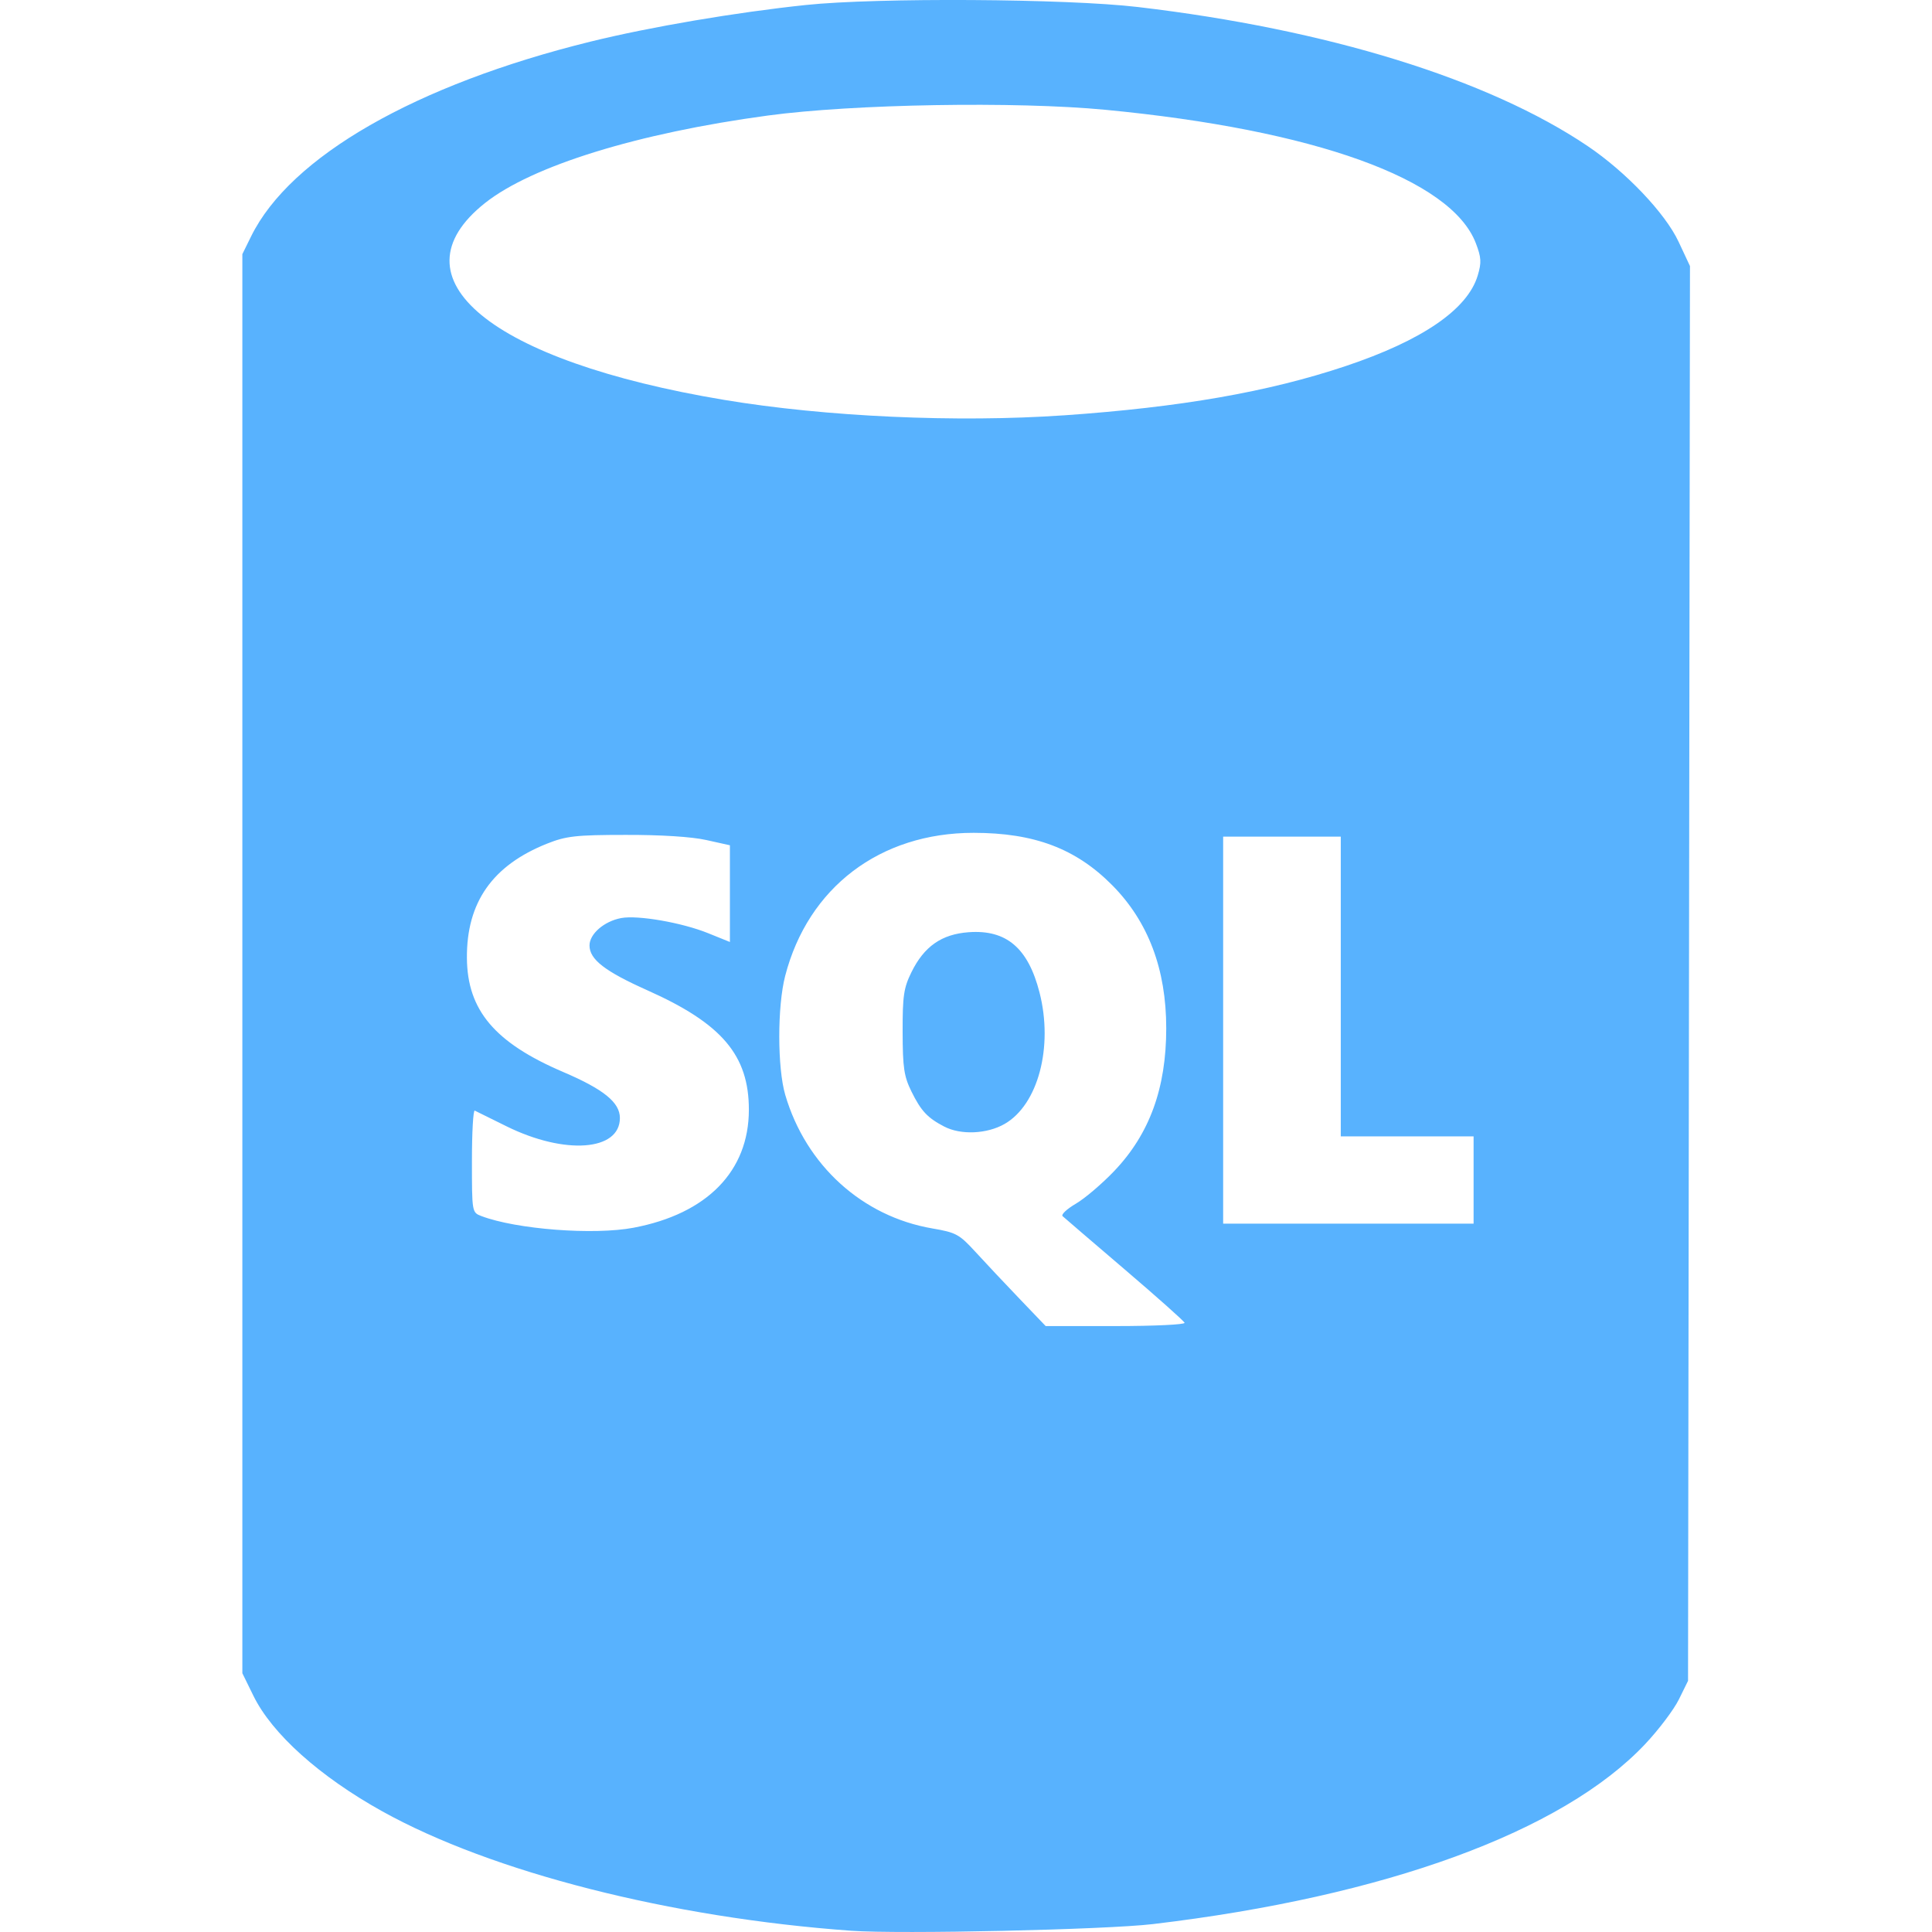
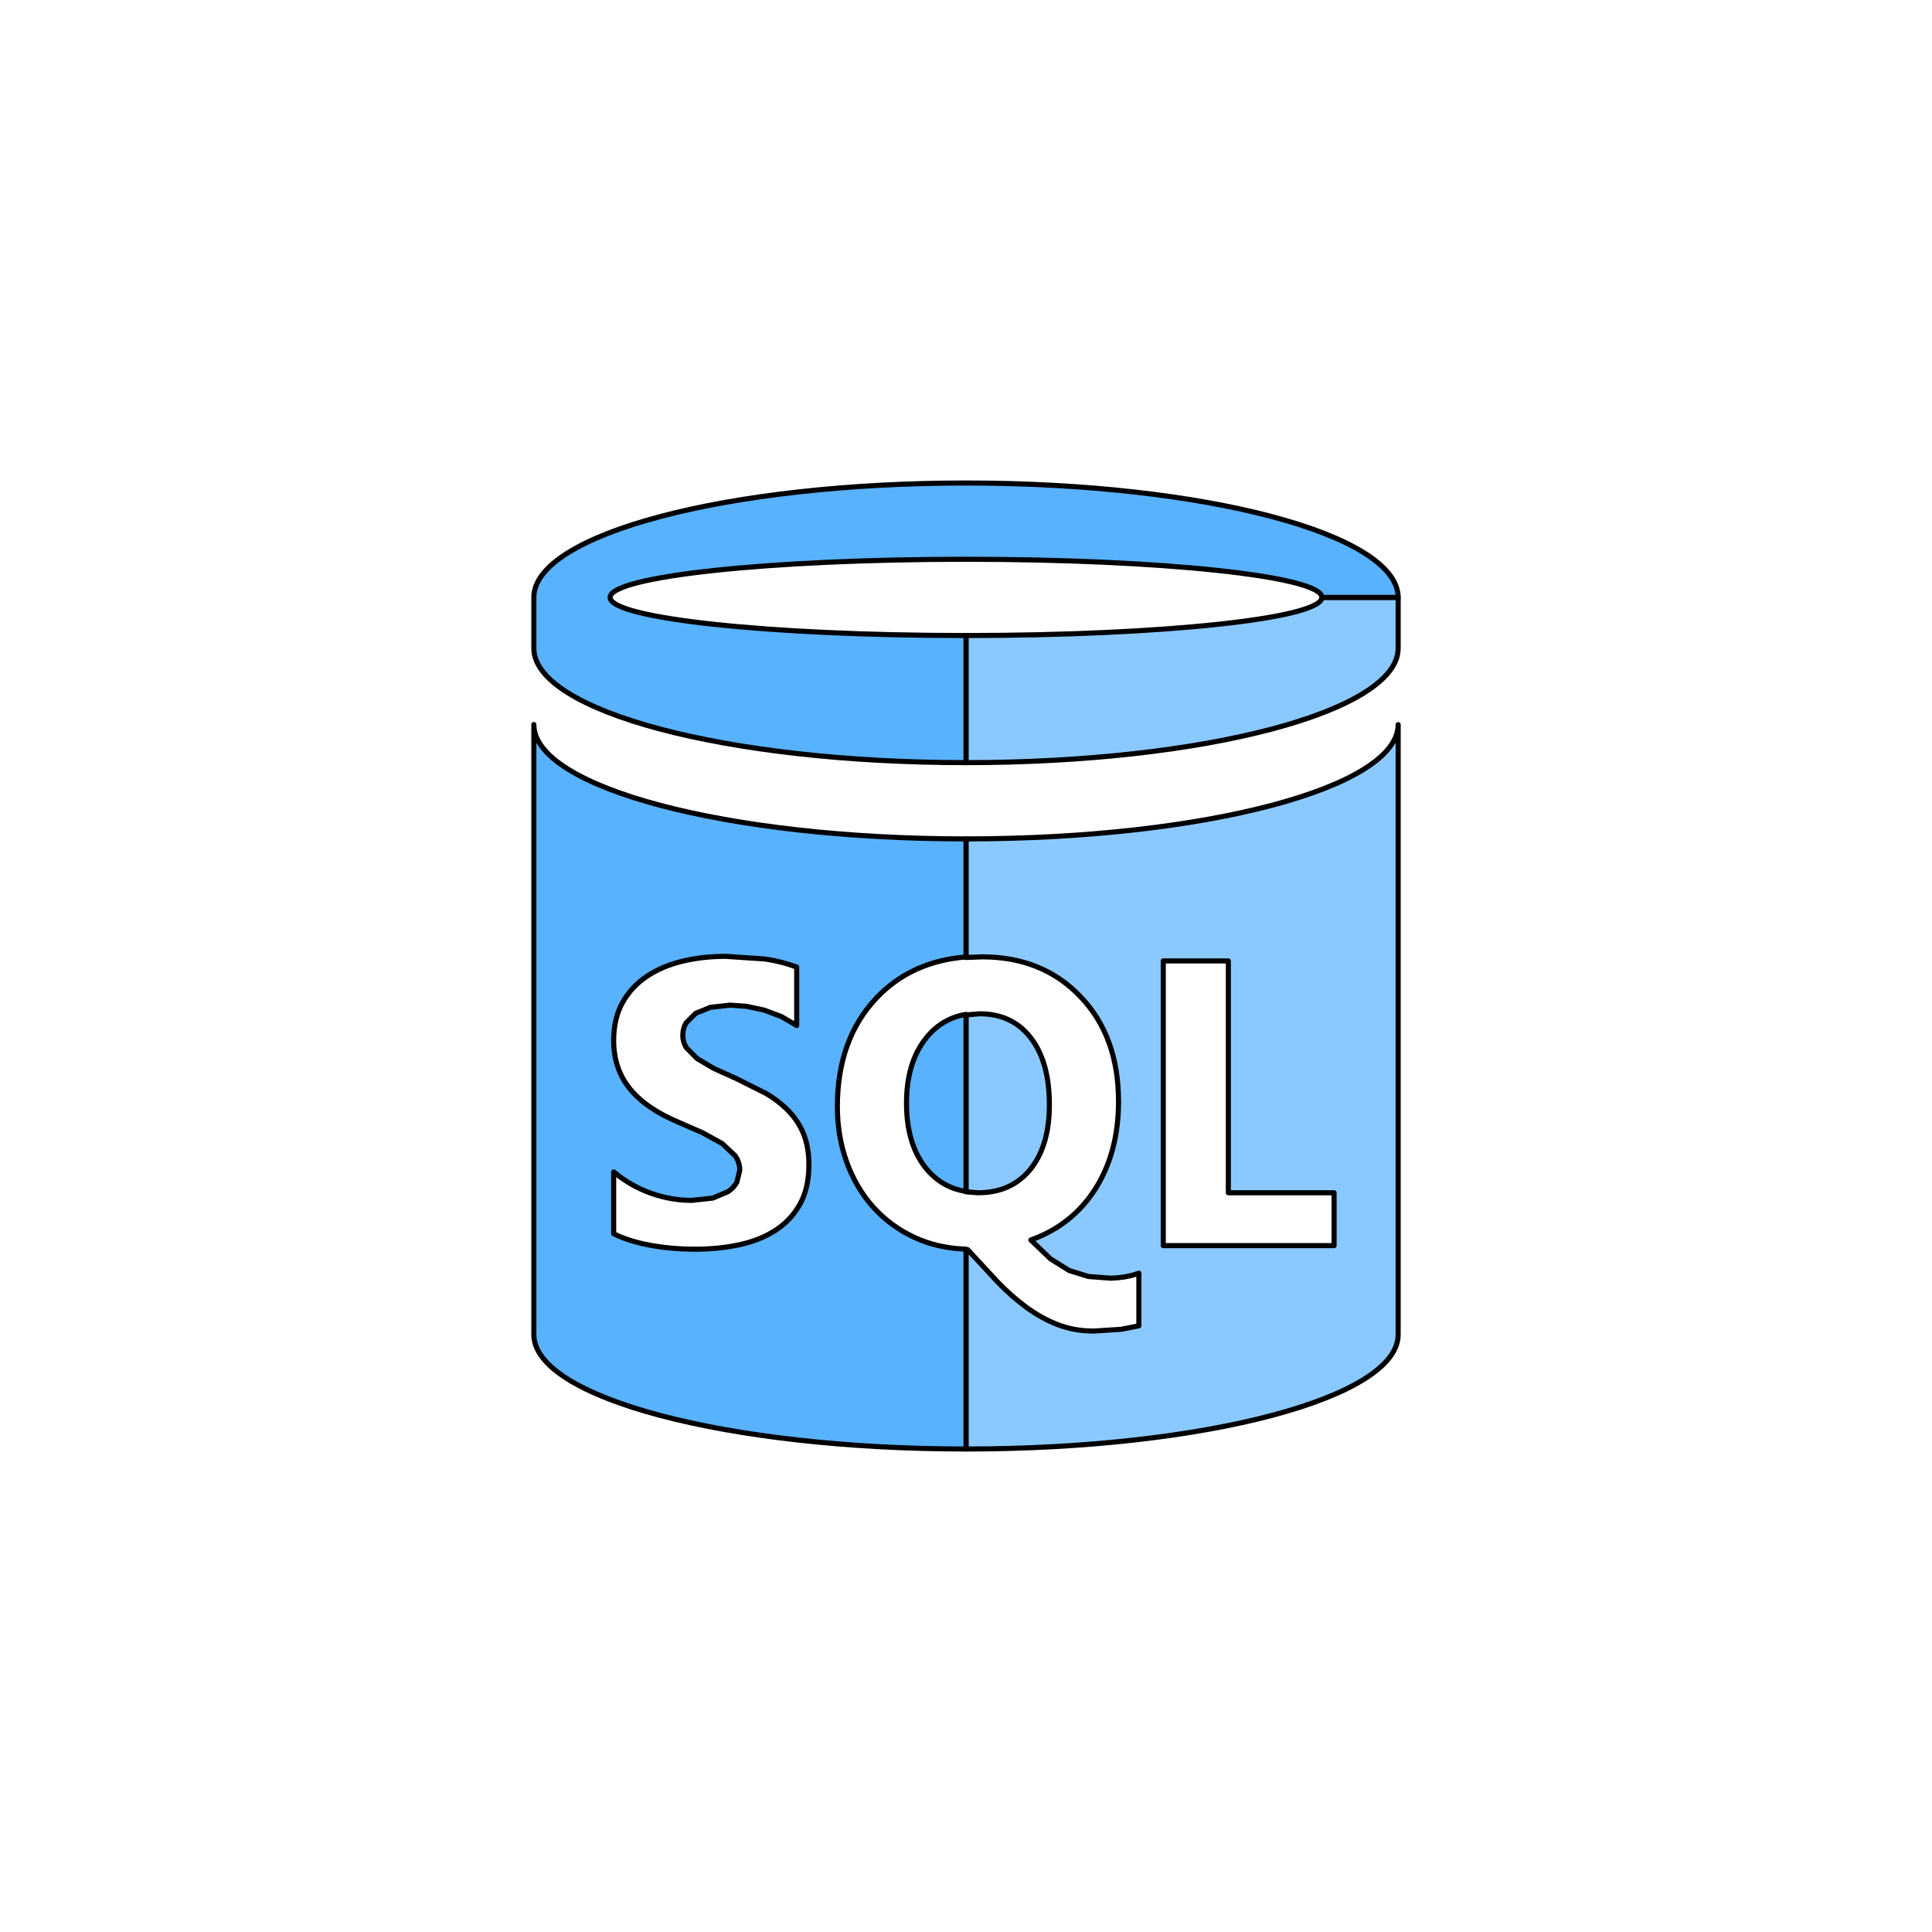
- <svg xmlns="http://www.w3.org/2000/svg" width="64px" height="64px" viewBox="-8.78 0 70 70" fill="#000000">
+ <svg xmlns="http://www.w3.org/2000/svg" width="64px" height="64px" viewBox="0 0 76 76" version="1.1" baseProfile="full" enable-background="new 0 0 76.00 76.00" xml:space="preserve" fill="#000000" stroke="#000000">
  <g id="SVGRepo_bgCarrier" stroke-width="0" />
  <g id="SVGRepo_tracerCarrier" stroke-linecap="round" stroke-linejoin="round" />
  <g id="SVGRepo_iconCarrier">
-     <path d="m 852.971,1013.936 c -6.552,-0.472 -13.029,-2.122 -17,-4.33 -2.262,-1.258 -3.986,-2.803 -4.662,-4.181 l -0.402,-0.82 0,-25.708 0,-25.708 0.318,-0.646 c 1.423,-2.889 5.964,-5.494 12.304,-7.056 2.152,-0.53 5.259,-1.059 7.793,-1.325 2.588,-0.272 9.448,-0.231 12.029,0.073 6.861,0.806 12.7,2.611 16.298,5.038 1.388,0.936 2.811,2.433 3.294,3.464 l 0.414,0.884 -0.035,25.63 -0.035,25.63 -0.332,0.674 c -0.183,0.371 -0.734,1.101 -1.226,1.622 -2.992,3.171 -9.409,5.518 -17.827,6.517 -1.716,0.204 -9.169,0.369 -10.929,0.242 z m 12.075,-22.028 c -0.025,-0.066 -1.005,-0.938 -2.177,-1.939 -1.172,-1.001 -2.181,-1.867 -2.243,-1.924 -0.062,-0.058 0.155,-0.261 0.481,-0.452 0.326,-0.191 0.952,-0.724 1.389,-1.183 1.28,-1.343 1.885,-3.001 1.885,-5.174 0,-2.139 -0.652,-3.865 -1.957,-5.182 -1.315,-1.328 -2.826,-1.898 -5.025,-1.898 -3.39,0 -5.994,1.978 -6.825,5.185 -0.286,1.103 -0.284,3.332 0.003,4.31 0.749,2.551 2.79,4.404 5.331,4.839 0.86,0.147 0.976,0.211 1.562,0.851 0.348,0.381 1.063,1.141 1.588,1.689 l 0.955,0.997 2.539,0 c 1.396,0 2.518,-0.054 2.493,-0.119 z m -8.707,-7.108 c -0.611,-0.319 -0.842,-0.566 -1.191,-1.275 -0.269,-0.547 -0.315,-0.859 -0.318,-2.152 -0.003,-1.314 0.039,-1.598 0.32,-2.169 0.46,-0.934 1.094,-1.376 2.074,-1.447 1.365,-0.099 2.152,0.571 2.565,2.18 0.506,1.973 -0.05,4.071 -1.265,4.767 -0.637,0.365 -1.587,0.407 -2.185,0.095 z m -11.253,3.663 c 2.662,-0.505 4.173,-2.053 4.173,-4.275 0,-1.971 -0.975,-3.12 -3.672,-4.324 -1.543,-0.689 -2.102,-1.121 -2.102,-1.627 0,-0.419 0.531,-0.878 1.148,-0.993 0.603,-0.113 2.202,0.165 3.147,0.547 l 0.792,0.32 0,-1.752 0,-1.752 -0.859,-0.191 c -0.531,-0.118 -1.647,-0.189 -2.921,-0.185 -1.805,0 -2.159,0.044 -2.838,0.314 -1.984,0.788 -2.926,2.13 -2.911,4.149 0.014,1.89 1.011,3.069 3.492,4.129 1.464,0.626 2.051,1.102 2.051,1.665 0,1.196 -1.994,1.344 -4.104,0.303 -0.578,-0.285 -1.097,-0.541 -1.154,-0.57 -0.057,-0.028 -0.103,0.79 -0.103,1.819 0,1.862 0.002,1.871 0.339,2 1.27,0.483 4.076,0.698 5.524,0.423 z m 30.431,-1.728 0,-1.581 -2.406,0 -2.406,0 0,-5.43 0,-5.43 -2.131,0 -2.131,0 0,7.011 0,7.011 4.537,0 4.537,0 0,-1.581 z m -14.847,-27.705 c 4.234,-0.294 7.409,-0.848 10.202,-1.782 2.783,-0.93 4.426,-2.056 4.794,-3.283 0.142,-0.473 0.131,-0.652 -0.067,-1.171 -0.888,-2.325 -5.847,-4.11 -13.425,-4.835 -3.242,-0.31 -9.137,-0.209 -12.227,0.208 -4.716,0.637 -8.543,1.821 -10.245,3.168 -3.443,2.726 0.198,5.724 8.664,7.135 3.671,0.612 8.427,0.828 12.304,0.559 z" fill="#58B2FE" transform="translate(-830.906 -943.981)" />
+     <path fill="#58B2FE" fill-opacity="0.702" stroke-width="0.2" stroke-linejoin="round" d="M 38,33C 47.384,33 54.992,30.987 55,28.504L 55,52.5C 55,54.985 47.389,57 38,57L 38,49.158L 38.068,49.16L 39.23,50.414C 39.603,50.803 39.987,51.142 40.381,51.43C 40.775,51.718 41.188,51.945 41.617,52.111C 42.047,52.277 42.518,52.36 43.03,52.36L 44.108,52.291L 44.8,52.155L 44.8,50.085L 44.542,50.166L 44.25,50.229L 43.949,50.267L 43.675,50.28L 42.824,50.215L 42.061,49.981L 41.324,49.521L 40.55,48.778C 41.635,48.389 42.481,47.72 43.087,46.77C 43.696,45.81 44,44.663 44,43.33C 44,41.623 43.502,40.251 42.508,39.212C 41.517,38.164 40.223,37.64 38.625,37.64L 38,37.665L 38,33 Z M 52,23.5L 55,23.5L 55,25.5C 55,27.985 47.389,30 38,30L 38,25C 45.732,25 52,24.328 52,23.5 Z M 38.538,39.88C 39.398,39.88 40.07,40.199 40.555,40.837C 41.038,41.466 41.28,42.34 41.28,43.46C 41.28,44.54 41.028,45.389 40.523,46.008C 40.024,46.616 39.342,46.92 38.475,46.92L 38,46.884L 38,39.925L 38.538,39.88 Z M 52.48,49L 52.48,46.92L 48.32,46.92L 48.32,37.8L 45.76,37.8L 45.76,49L 52.48,49 Z " />
+     <path fill="#58B2FE" fill-opacity="1" stroke-width="0.2" stroke-linejoin="round" d="M 38,57C 28.611,57 21,54.985 21,52.5L 21,28.5C 21,30.985 28.611,33 38,33L 38,37.644C 36.561,37.759 35.388,38.296 34.48,39.255C 33.453,40.34 32.94,41.767 32.94,43.535C 32.94,44.308 33.062,45.032 33.305,45.707C 33.548,46.382 33.893,46.97 34.339,47.471C 34.785,47.972 35.322,48.37 35.95,48.666C 36.565,48.956 37.249,49.113 38,49.139L 38,57 Z M 55,23.5L 52,23.5C 52,22.672 45.732,22 38,22C 30.268,22 24,22.672 24,23.5C 24,24.328 30.268,25 38,25L 38,30C 28.611,30 21,27.985 21,25.5L 21,23.5C 21,21.015 28.611,19 38,19C 47.384,19 54.992,21.013 55,23.5 Z M 24.14,48.532C 24.548,48.734 25.031,48.886 25.589,48.987C 26.146,49.089 26.734,49.14 27.352,49.14C 27.954,49.14 28.526,49.083 29.067,48.969C 29.609,48.855 30.084,48.667 30.492,48.405C 30.901,48.143 31.224,47.802 31.462,47.38C 31.701,46.958 31.82,46.437 31.82,45.815C 31.82,45.365 31.753,44.97 31.62,44.631C 31.487,44.292 31.294,43.99 31.043,43.726C 30.791,43.462 30.489,43.225 30.137,43.015L 28.948,42.42L 28.078,42.029L 27.422,41.64L 27.006,41.221C 26.909,41.074 26.86,40.907 26.86,40.72C 26.86,40.542 26.904,40.38 26.991,40.236L 27.361,39.865L 27.948,39.625L 28.718,39.54L 29.37,39.587L 30.06,39.735L 30.735,39.987L 31.34,40.34L 31.34,38.042C 30.96,37.899 30.544,37.793 30.094,37.724L 28.543,37.62C 27.948,37.62 27.384,37.683 26.852,37.81C 26.321,37.937 25.853,38.135 25.449,38.405C 25.044,38.675 24.725,39.018 24.491,39.435C 24.257,39.852 24.14,40.35 24.14,40.93C 24.14,41.67 24.352,42.302 24.775,42.825C 25.198,43.348 25.842,43.791 26.705,44.152L 27.651,44.565L 28.41,44.985L 28.915,45.459C 29.038,45.63 29.1,45.823 29.1,46.04L 28.984,46.507C 28.906,46.651 28.788,46.775 28.63,46.881L 28.039,47.13L 27.21,47.22C 26.672,47.22 26.138,47.127 25.61,46.94C 25.082,46.753 24.592,46.473 24.14,46.1L 24.14,48.532 Z M 36.432,40.832C 36.845,40.318 37.367,40.008 38,39.902L 38,46.867C 37.368,46.771 36.843,46.468 36.425,45.957C 35.915,45.324 35.66,44.47 35.66,43.395C 35.66,42.33 35.917,41.476 36.432,40.832 Z " />
  </g>
</svg>
